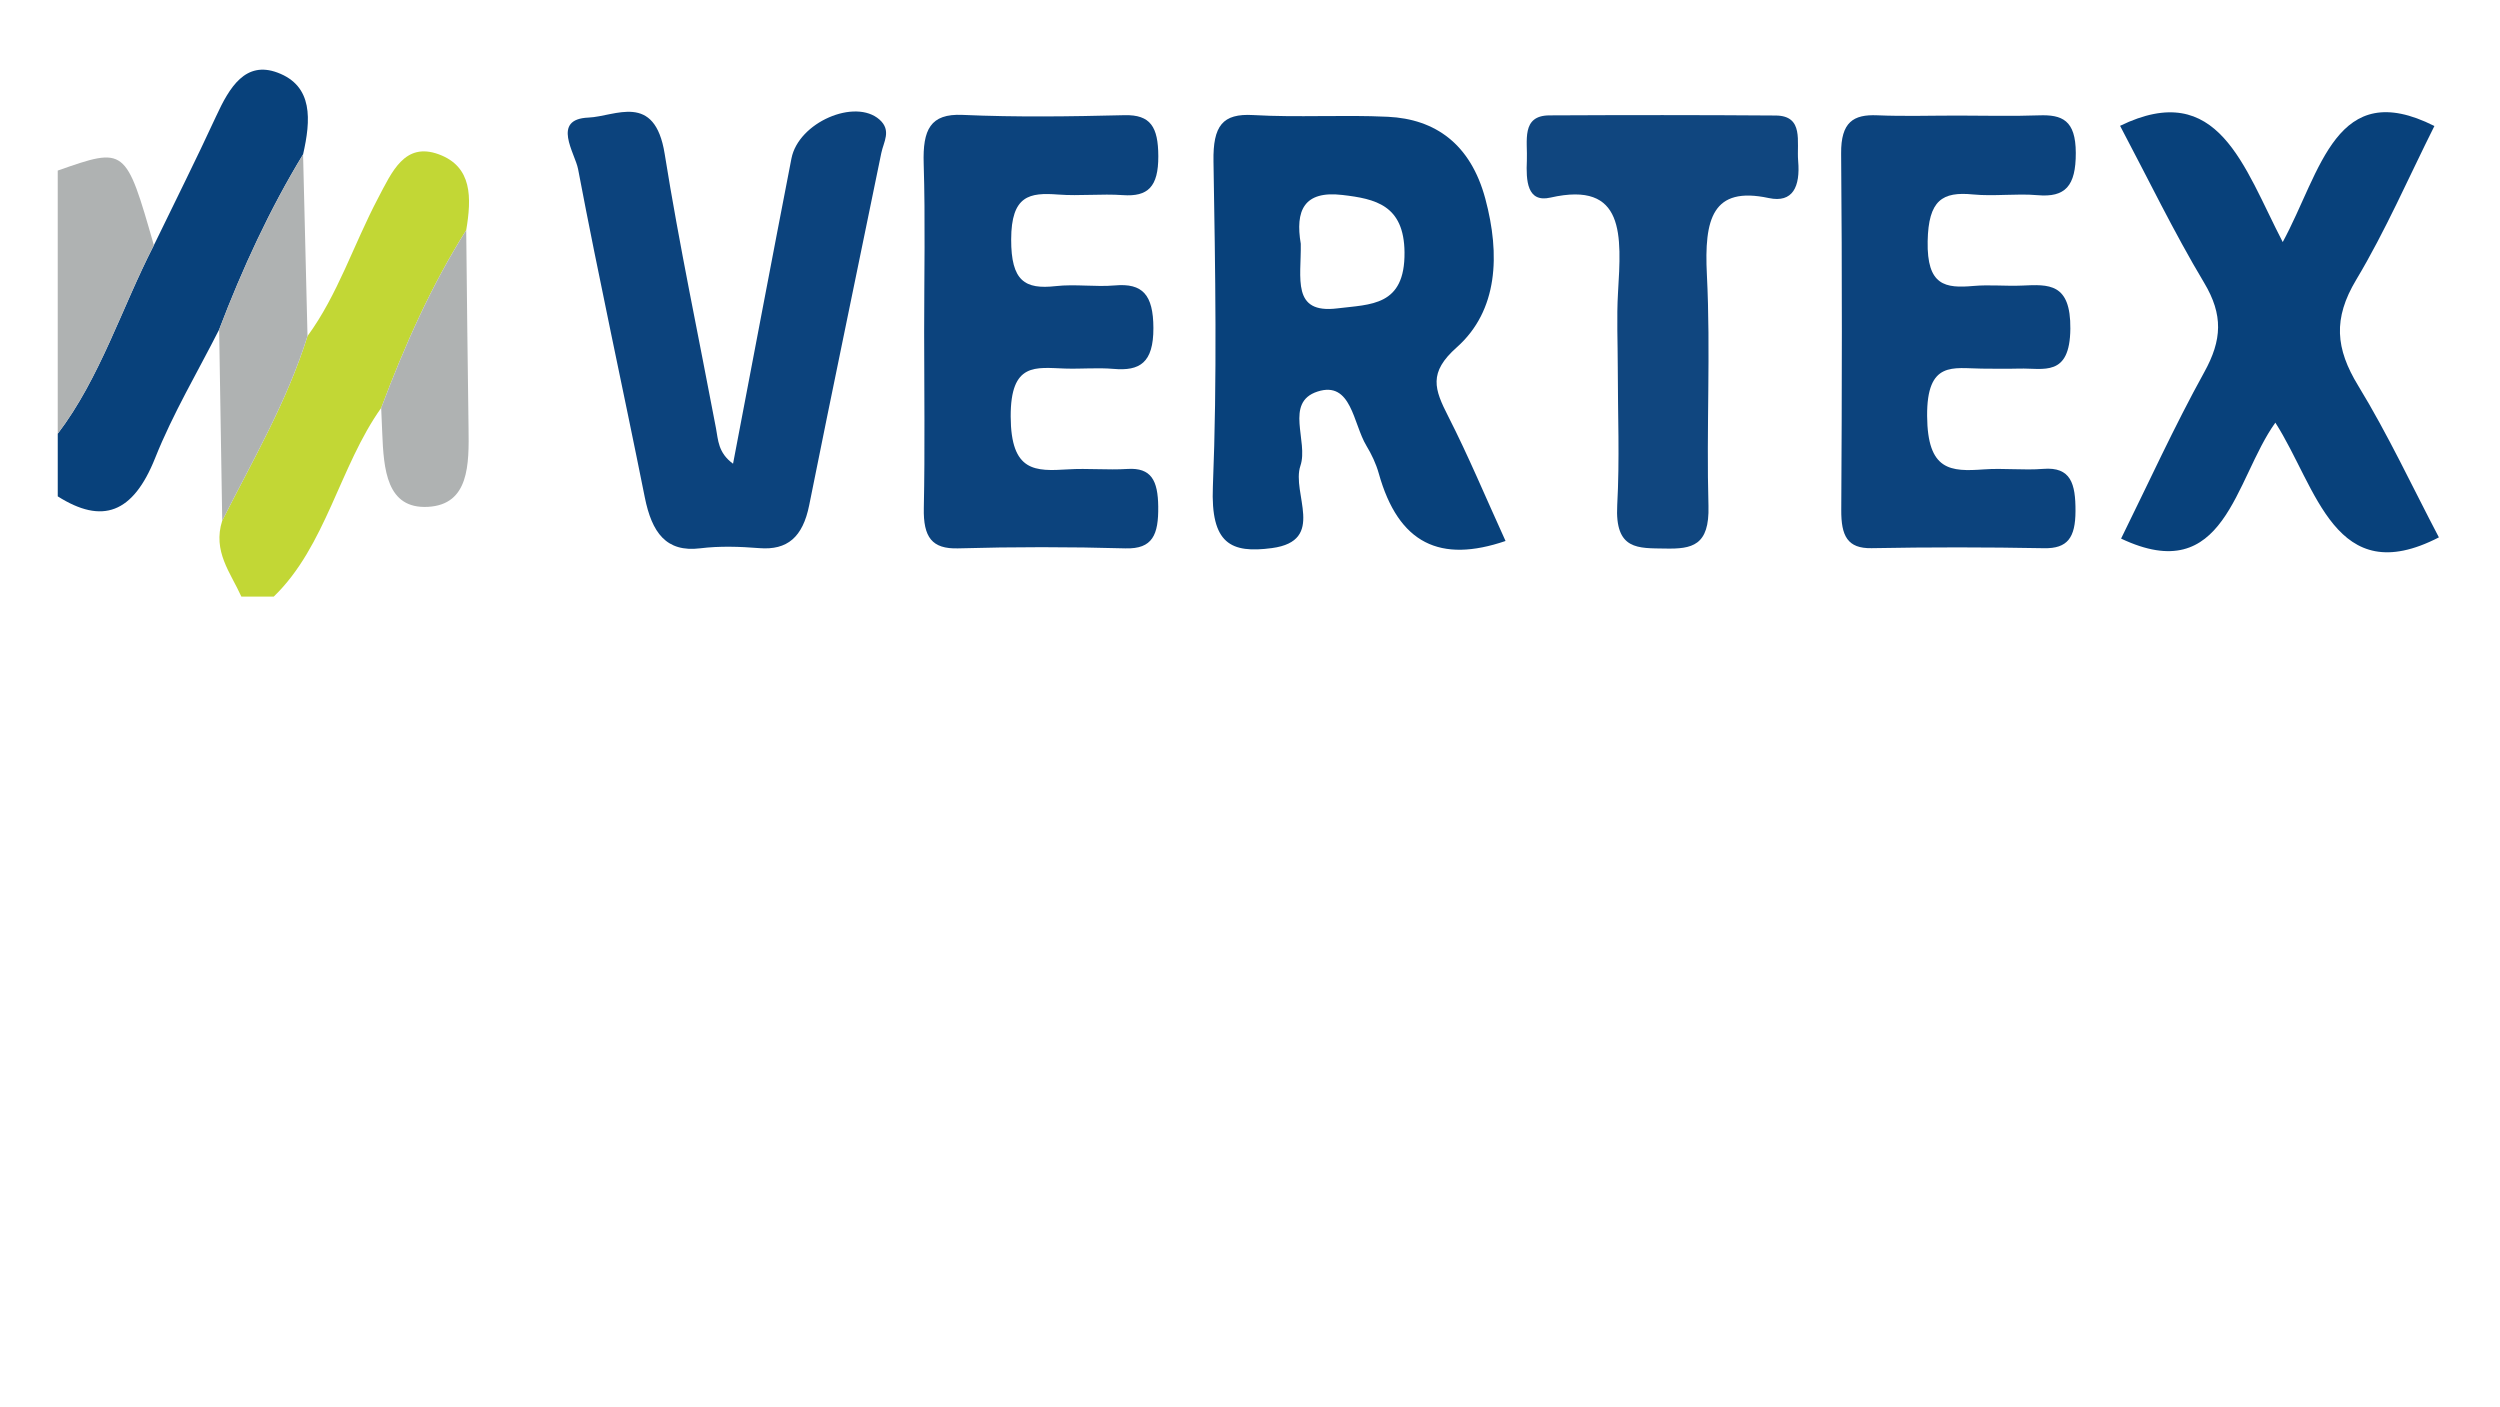
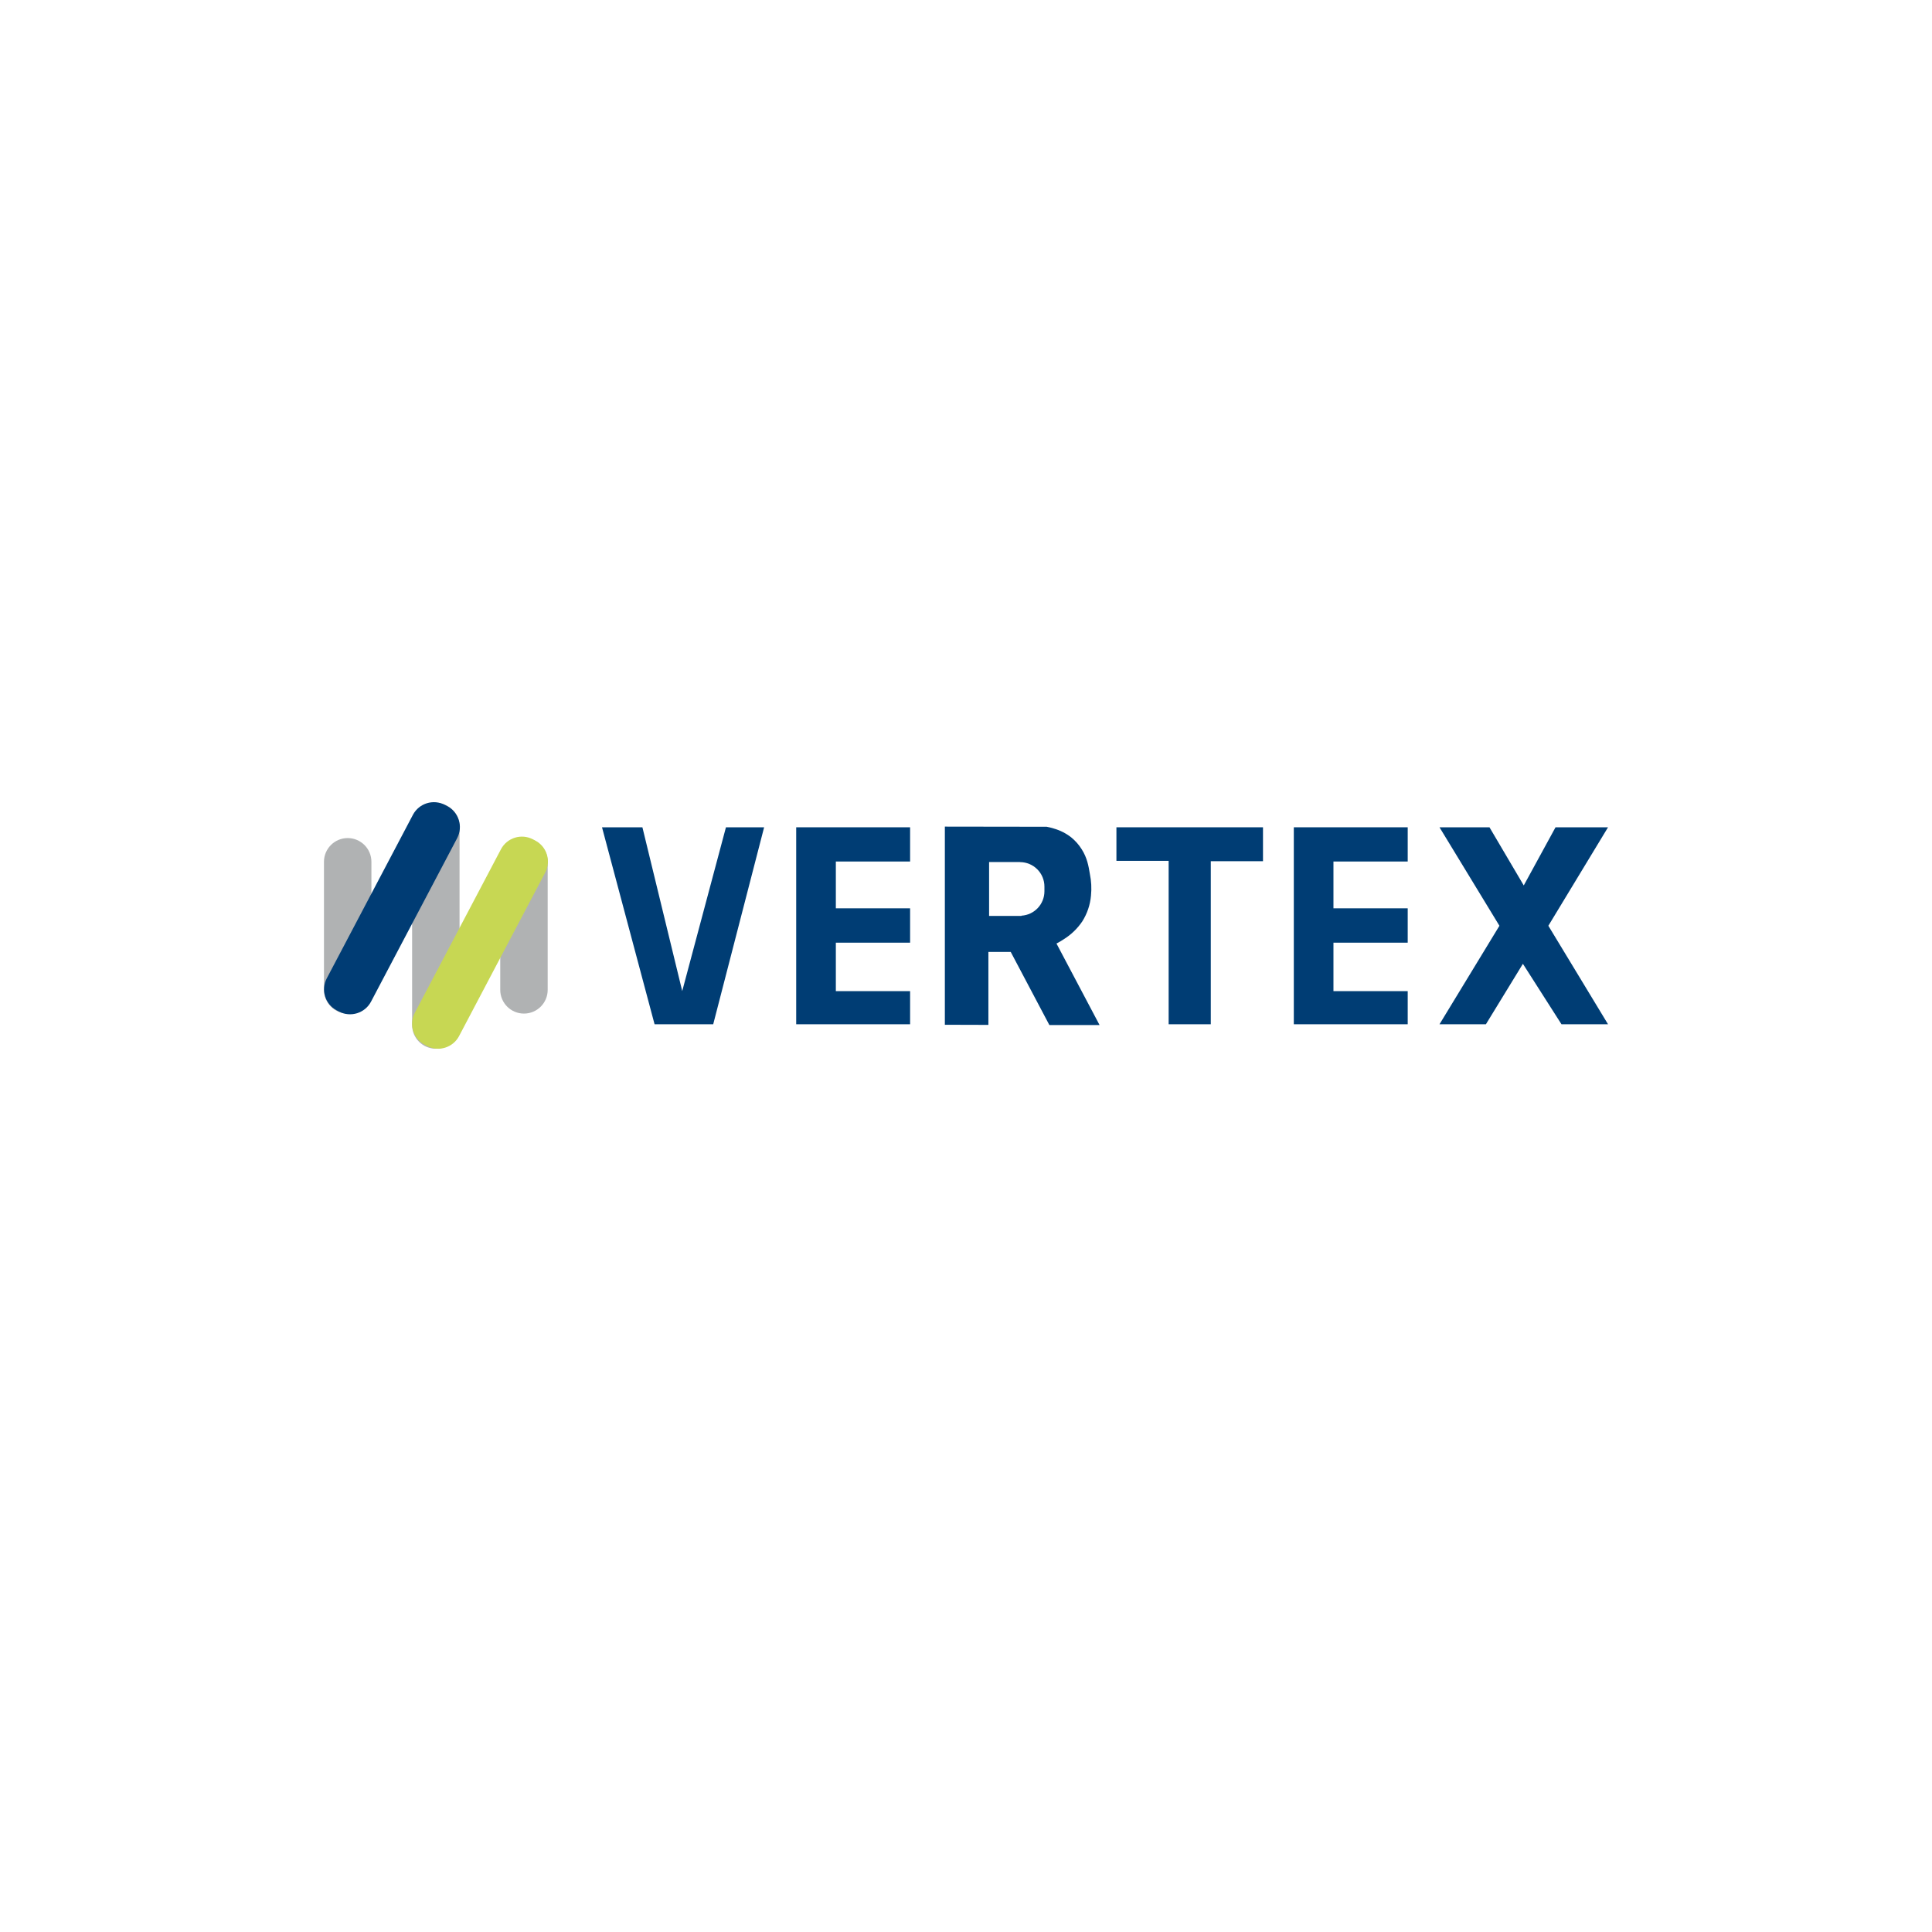
- <svg xmlns="http://www.w3.org/2000/svg" version="1.0" id="Layer_1" x="0px" y="0px" viewBox="0 0 1920 1080" style="enable-background:new 0 0 1920 1080;" xml:space="preserve">
-   <style type="text/css">
- 	.st0{display:none;fill:#F7F8FA;}
- 	.st1{fill:#08417B;}
- 	.st2{fill:#C2D735;}
- 	.st3{fill:#AFB2B2;}
- 	.st4{fill:#0C437D;}
- 	.st5{fill:#10467F;}
- </style>
-   <g>
-     <path class="st0" d="M44.34,131c0-28.87-9.71-69,2.73-83.44S94.12,44.4,119,44.4c588.97,0,1177.94,0.3,1766.91-0.93   c28.41-0.06,34.7,6.35,34.05,39.44c-2.25,113.81-1.92,227.74-0.13,341.57c0.45,28.79-5.03,34.53-29.77,34.49   c-559.93-1.03-1119.87-0.79-1679.81-0.79c40.04-38.68,50.55-99.99,82.49-144.88c0.27,6.33,0.54,12.65,0.8,18.98   c1.13,28,3.21,58.77,35.18,56.99c31.65-1.76,31.52-32.59,31.11-60.6c-0.75-50.63-1.2-101.26-1.78-151.89   c4.18-24.92,4.77-48.78-21.1-58.27c-26.18-9.6-35.89,13.37-46.74,33.94c-18.41,34.93-30.82,73.99-54.03,105.61   c-1.14-46.5-2.28-93-3.41-139.5c5.97-26.28,7.91-52.56-19.65-62.81c-24.59-9.15-36.79,11.08-47.12,33.47   c-15.39,33.38-31.83,66.11-47.82,99.11C96.5,112.8,96.41,112.73,44.34,131z M1156.26,415.48c-15.54-34.1-28.66-65.59-43.96-95.58   c-10.72-21.01-15.41-33.7,6.45-53.1c31.83-28.25,33.43-71.37,22-114.07c-11.29-42.17-38.51-61.29-74.8-63.03   c-34.45-1.66-69.05,0.66-103.48-1.32c-23.58-1.36-30.96,8.18-30.51,35.6c1.37,83.23,2.86,166.63-0.47,249.71   c-1.76,43.91,13.74,51.47,45.36,47.25c42-5.62,14.73-42.21,21.88-63.26c6.32-18.6-12.54-48.63,13.14-56.96   c26.1-8.46,27.29,24.65,37.52,41.6c3.92,6.49,7.39,13.73,9.49,21.23C1074.08,417.86,1106.27,432.54,1156.26,415.48z M1753.14,185.9   c-30-57.8-49.44-125.98-124.91-89.26c21.25,40.11,41.27,81.6,64.53,120.49c14.79,24.72,13.79,43.99,0.14,68.68   c-23.16,41.89-43.24,86.07-63.9,127.84c80.08,37.89,87.07-45.2,118.48-89.05c31.98,49.94,45.67,129.32,125.6,88.11   c-20.23-38.51-39.14-79.08-61.95-116.44c-17.45-28.58-19.45-51.52-1.56-81.39c22.49-37.55,40.37-78.8,60.06-118.1   C1793.98,58.68,1782.69,131.29,1753.14,185.9z M562.98,356.14c-11.55-8.45-11.41-18.26-13.08-27.15   c-13.26-70.25-28.11-140.16-39.42-210.82c-7.64-47.71-37.95-28.7-58.53-27.86c-28.73,1.18-10.3,27.3-7.97,39.59   c15.97,84.26,34.4,167.9,51.21,251.96c5.45,27.24,16.43,42.47,42.56,39.25c15.01-1.85,30.38-1.33,45.49-0.13   c21.41,1.69,33.31-8.38,38.23-32.97c18.09-90.28,36.98-180.34,55.39-270.53c1.73-8.46,8-17.31-1.38-25.61   c-18.72-16.58-62.24,2.07-67.64,29.85C592.88,198.68,578.33,275.75,562.98,356.14z M709.75,255.4c0,44.9,0.66,89.82-0.28,134.7   c-0.47,22.54,6.26,31.59,26.3,31.03c42.83-1.2,85.72-1.2,128.55,0c20.95,0.59,25.44-10.54,25.18-32.13   c-0.24-20.01-5.33-30.03-23.73-28.86c-15.16,0.97-30.44-0.63-45.6,0.31c-25.24,1.57-43.8,2.06-43.98-40.48   c-0.17-42.04,19.31-37.65,41.75-36.94c12.43,0.39,24.94-0.81,37.31,0.26c19.99,1.73,30.62-4.54,30.54-31.4   c-0.08-25.57-8.34-34.56-29.47-32.71c-15.12,1.32-30.51-1.15-45.58,0.54c-23.65,2.65-34.24-3.86-34.18-35.84   c0.06-33.9,14.1-36.17,36.08-34.49c16.52,1.26,33.21-0.71,49.74,0.45c19.12,1.35,27.27-6.28,27.18-29.94   c-0.09-22.36-5.91-31.95-25.96-31.46c-41.46,1.02-82.99,1.63-124.4-0.22c-24.83-1.11-30.61,11.42-29.83,37.28   C710.7,168.76,709.75,212.1,709.75,255.4z M1503.85,88.75c-20.7,0-41.43,0.68-62.11-0.2c-18.25-0.78-27.96,5.09-27.74,29.39   c0.82,91.26,0.64,182.53,0.1,273.79c-0.12,19.76,4.69,29.62,23.27,29.27c44.16-0.82,88.34-0.8,132.5,0.03   c17.98,0.34,24.05-8.07,24.12-28.49c0.07-21.03-3.51-34.16-24.83-32.44c-15.11,1.22-30.4-0.69-45.52,0.39   c-25.7,1.85-43.27,1.12-43.6-40.94c-0.33-42.84,20.14-36.63,41.89-36.45c9.66,0.08,19.33,0.22,28.98-0.03   c18.47-0.48,38.79,6.87,39.13-30.61c0.32-35.31-16.67-34.05-37.1-33.14c-12.4,0.56-24.9-0.8-37.25,0.29   c-21.8,1.92-35.88-0.18-35.24-34.3c0.59-31.69,11.34-38.25,34.77-35.98c16.45,1.59,33.18-0.86,49.65,0.57   c21.14,1.84,29.44-6.81,29.35-32.54c-0.09-25.13-10.55-29.41-28.25-28.77C1545.27,89.34,1524.55,88.77,1503.85,88.75z    M1242.46,282.38c0,35.19,1.5,70.5-0.42,105.55c-1.91,34.94,16.3,32.98,36.86,33.36c20.6,0.39,34.07-2.12,33.21-32.78   c-1.66-59.13,1.75-118.51-1.21-177.49c-2.15-42.87,4.19-68.19,47.51-58.92c18.55,3.97,24.26-8.85,22.59-28.39   c-1.26-14.8,4.69-34.83-17.28-34.99c-57.91-0.43-115.83-0.39-173.74-0.11c-21.98,0.11-16.67,19.78-17.34,34.73   c-0.68,15.2,0.07,32.51,18.06,28.42c57.77-13.14,54.52,29.28,51.94,73.05C1241.51,243.92,1242.45,263.19,1242.46,282.38z" />
-     <path class="st1" d="M118.18,188.34c15.99-33.01,32.43-65.73,47.82-99.11c10.32-22.39,22.53-42.62,47.12-33.47   c27.56,10.25,25.62,36.52,19.65,62.81c-25.63,42.17-46.5,87.41-64.47,134.52c-16.58,32.79-35.46,64.34-49.15,98.67   c-17.02,42.68-40.66,51.07-74.8,29.44c0-16.04,0-32.08,0-48.11C76.89,290.28,93.42,236.49,118.18,188.34z" />
-     <path class="st2" d="M236.19,258.07c23.2-31.62,35.6-70.69,54.02-105.62c10.85-20.58,20.56-43.54,46.74-33.94   c25.87,9.48,25.28,33.35,21.1,58.28c-26.73,42.32-47.3,88.58-65.31,136.51c-31.94,44.89-42.46,106.2-82.49,144.88   c-8.3,0-16.59,0-24.89,0c-8.22-18.31-22.19-34.67-14.7-58.31C194.04,353.55,220.24,308.99,236.19,258.07z" />
-     <path class="st0" d="M170.67,399.87c-7.5,23.64,6.47,40,14.7,58.31c-35.95,0-72.11-2.78-107.77,0.88   c-28.73,2.95-38.9-6.29-33.57-39.44c1.99-12.4,0.32-25.59,0.32-38.42c34.14,21.63,57.78,13.24,74.8-29.44   c13.7-34.33,32.57-65.88,49.15-98.67C169.09,302.01,169.88,350.94,170.67,399.87z" />
-     <path class="st3" d="M118.18,188.34c-24.76,48.15-41.29,101.94-73.84,144.74c0-67.36,0-134.72,0-202.08   C96.41,112.73,96.5,112.8,118.18,188.34z" />
-     <path class="st1" d="M1156.26,415.48c-49.99,17.06-82.18,2.38-97.38-51.94c-2.1-7.5-5.57-14.74-9.49-21.23   c-10.23-16.95-11.42-50.06-37.52-41.6c-25.68,8.33-6.82,38.35-13.14,56.96c-7.15,21.05,20.12,57.64-21.88,63.26   c-31.62,4.23-47.12-3.34-45.36-47.25c3.33-83.08,1.84-166.48,0.47-249.71c-0.45-27.42,6.93-36.96,30.51-35.6   c34.43,1.99,69.03-0.33,103.48,1.32c36.29,1.74,63.51,20.86,74.8,63.03c11.43,42.7,9.83,85.82-22,114.07   c-21.86,19.4-17.17,32.09-6.45,53.1C1127.61,349.89,1140.73,381.38,1156.26,415.48z M998.99,187.21   c0.47,26.39-7.34,54.04,28.15,49.62c25.48-3.17,51.95-1.52,51.53-43.07c-0.37-36.22-22.3-41.08-47.84-44.04   C1001.17,146.27,994.72,161.93,998.99,187.21z" />
-     <path class="st1" d="M1753.14,185.9c29.55-54.61,40.83-127.22,116.48-89.13c-19.69,39.3-37.57,80.56-60.06,118.1   c-17.89,29.86-15.88,52.81,1.56,81.39c22.81,37.36,41.72,77.93,61.95,116.44c-79.93,41.21-93.62-38.17-125.6-88.11   c-31.41,43.85-38.39,126.95-118.48,89.05c20.66-41.77,40.74-85.96,63.9-127.84c13.65-24.69,14.65-43.96-0.14-68.68   c-23.26-38.89-43.28-80.37-64.53-120.49C1703.71,59.92,1723.15,128.1,1753.14,185.9z" />
-     <path class="st4" d="M562.98,356.14c15.35-80.4,29.9-157.47,44.85-234.43c5.4-27.78,48.92-46.43,67.64-29.85   c9.38,8.31,3.11,17.16,1.38,25.61c-18.41,90.19-37.3,180.25-55.39,270.53c-4.93,24.59-16.82,34.67-38.23,32.97   c-15.11-1.19-30.48-1.72-45.49,0.13c-26.13,3.22-37.11-12.01-42.56-39.25c-16.81-84.06-35.24-167.69-51.21-251.96   c-2.33-12.3-20.76-38.41,7.97-39.59c20.58-0.85,50.9-19.86,58.53,27.86c11.31,70.67,26.16,140.57,39.42,210.82   C551.58,337.88,551.44,347.7,562.98,356.14z" />
-     <path class="st4" d="M709.75,255.4c0-43.3,0.95-86.64-0.36-129.88c-0.78-25.86,5-38.39,29.83-37.28   c41.41,1.84,82.94,1.24,124.4,0.22c20.05-0.49,25.87,9.09,25.96,31.46c0.09,23.66-8.05,31.29-27.18,29.94   c-16.53-1.17-33.22,0.8-49.74-0.45c-21.98-1.67-36.02,0.6-36.08,34.49c-0.06,31.98,10.53,38.49,34.18,35.84   c15.07-1.69,30.46,0.78,45.58-0.54c21.13-1.85,29.39,7.14,29.47,32.71c0.08,26.86-10.55,33.13-30.54,31.4   c-12.37-1.07-24.88,0.14-37.31-0.26c-22.45-0.71-41.93-5.11-41.75,36.94c0.18,42.54,18.74,42.05,43.98,40.48   c15.16-0.94,30.44,0.65,45.6-0.31c18.4-1.18,23.49,8.84,23.73,28.86c0.26,21.59-4.24,32.72-25.18,32.13   c-42.83-1.21-85.72-1.21-128.55,0c-20.04,0.56-26.78-8.49-26.3-31.03C710.42,345.22,709.75,300.3,709.75,255.4z" />
-     <path class="st4" d="M1503.85,88.76c20.7,0.01,41.42,0.58,62.11-0.17c17.71-0.64,28.17,3.64,28.25,28.77   c0.09,25.72-8.2,34.38-29.35,32.54c-16.47-1.43-33.2,1.02-49.65-0.57c-23.44-2.27-34.18,4.29-34.77,35.98   c-0.64,34.12,13.44,36.22,35.24,34.3c12.35-1.09,24.85,0.27,37.25-0.29c20.42-0.92,37.42-2.17,37.1,33.14   c-0.34,37.48-20.66,30.13-39.13,30.61c-9.66,0.25-19.32,0.11-28.98,0.03c-21.75-0.18-42.22-6.39-41.89,36.45   c0.32,42.05,17.9,42.78,43.6,40.94c15.12-1.09,30.42,0.82,45.52-0.39c21.33-1.72,24.91,11.42,24.83,32.44   c-0.07,20.42-6.14,28.83-24.12,28.49c-44.16-0.83-88.34-0.85-132.5-0.03c-18.58,0.35-23.38-9.51-23.27-29.27   c0.54-91.26,0.71-182.53-0.1-273.79c-0.22-24.29,9.49-30.17,27.74-29.39C1462.42,89.43,1483.15,88.75,1503.85,88.76z" />
-     <path class="st5" d="M1242.45,282.38c-0.01-19.2-0.94-38.47,0.18-57.57c2.58-43.78,5.83-86.19-51.94-73.05   c-17.99,4.09-18.74-13.22-18.06-28.42c0.67-14.95-4.64-34.62,17.34-34.73c57.91-0.28,115.83-0.32,173.74,0.11   c21.97,0.16,16.02,20.19,17.28,34.99c1.67,19.54-4.04,32.36-22.59,28.39c-43.32-9.27-49.65,16.04-47.51,58.92   c2.96,58.99-0.45,118.37,1.21,177.49c0.86,30.66-12.61,33.17-33.21,32.78c-20.56-0.39-38.77,1.58-36.86-33.36   C1243.96,352.88,1242.46,317.58,1242.45,282.38z" />
-     <path class="st3" d="M170.67,399.87c-0.79-48.93-1.58-97.86-2.37-146.78c17.96-47.11,38.83-92.35,64.46-134.52   c1.14,46.49,2.27,92.99,3.41,139.5C220.24,308.99,194.04,353.55,170.67,399.87z" />
-     <path class="st3" d="M292.75,313.3c18-47.92,38.58-94.19,65.31-136.51c0.57,50.61,1.02,101.25,1.78,151.87   c0.42,28.01,0.55,58.84-31.11,60.6c-31.97,1.78-34.05-28.99-35.18-56.99C293.29,325.95,293.01,319.62,292.75,313.3z" />
-     <path class="st0" d="M998.99,187.21c-4.27-25.28,2.18-40.94,31.84-37.49c25.55,2.97,47.47,7.82,47.84,44.04   c0.42,41.55-26.05,39.9-51.53,43.07C991.65,241.25,999.46,213.6,998.99,187.21z" />
-   </g>
+ <svg xmlns="http://www.w3.org/2000/svg" id="Layer_1" data-name="Layer 1" viewBox="0 0 1080 1080">
+   <defs>
+     <style>.cls-1{fill:#b0b2b3;}.cls-2{fill:#b1b3b4;}.cls-3{fill:#003c74;}.cls-4{fill:#c7d753;}.cls-5{fill:#003d74;}</style>
+   </defs>
+   <rect class="cls-1" x="181.1" y="468.49" width="26.52" height="98.11" rx="13.26" />
+   <rect class="cls-1" x="279.64" y="468.49" width="26.52" height="98.11" rx="13.26" />
+   <rect class="cls-2" x="230.37" y="448.81" width="26.52" height="137.43" rx="13.26" />
+   <rect class="cls-3" x="205.14" y="442.81" width="27.96" height="129.8" rx="13.26" transform="translate(261.88 -43.61) rotate(27.78)" />
+   <rect class="cls-4" x="254.36" y="462.06" width="27.96" height="129.8" rx="13.26" transform="translate(276.52 -64.33) rotate(27.78)" />
+   <polygon class="cls-5" points="336.53 462.46 359.11 462.46 381.37 554.01 405.81 462.46 427.15 462.46 398.69 572.57 365.91 572.57 336.53 462.46" />
+   <polygon class="cls-5" points="445.08 462.46 508.75 462.46 508.75 481.59 467.24 481.59 467.24 507.75 508.75 507.75 508.75 526.96 467.24 526.96 467.24 554.05 508.75 554.05 508.75 572.57 445.08 572.57 445.08 462.46" />
+   <polygon class="cls-5" points="723.25 462.46 786.92 462.46 786.92 481.59 745.41 481.59 745.41 507.75 786.92 507.75 786.92 526.96 745.41 526.96 745.41 554.05 786.92 554.05 786.92 572.57 723.25 572.57 723.25 462.46" />
+   <polygon class="cls-5" points="624.09 462.46 624.09 481.22 653.28 481.22 653.28 572.57 676.84 572.57 676.84 481.42 706.02 481.42 706.02 462.46 624.09 462.46" />
+   <polyline class="cls-5" points="804.69 462.46 838.19 517.51 804.69 572.57 830.63 572.57 851.31 538.78 872.88 572.57 898.9 572.57 865.54 517.51 898.9 462.46 869.55 462.46 851.79 494.97 832.63 462.46" />
+   <path class="cls-5" d="M590.58,527.44a41.5,41.5,0,0,0,4.25-2.51A34.41,34.41,0,0,0,605,515.07a32.11,32.11,0,0,0,4.87-14.42,40.26,40.26,0,0,0-.64-12.18c-.74-4.45-1.49-8.87-4.52-13.68a27.17,27.17,0,0,0-5.91-6.71,28.32,28.32,0,0,0-9.7-4.92,32.42,32.42,0,0,0-4-1l-56.92-.08V572.85l24.34.07V532.13H565L586.6,573h28.06Zm-6.74-29.21A13.66,13.66,0,0,1,571,511.87V512H552.91V481.87h17.26v.06a13.66,13.66,0,0,1,13.67,13.67Z" />
</svg>
